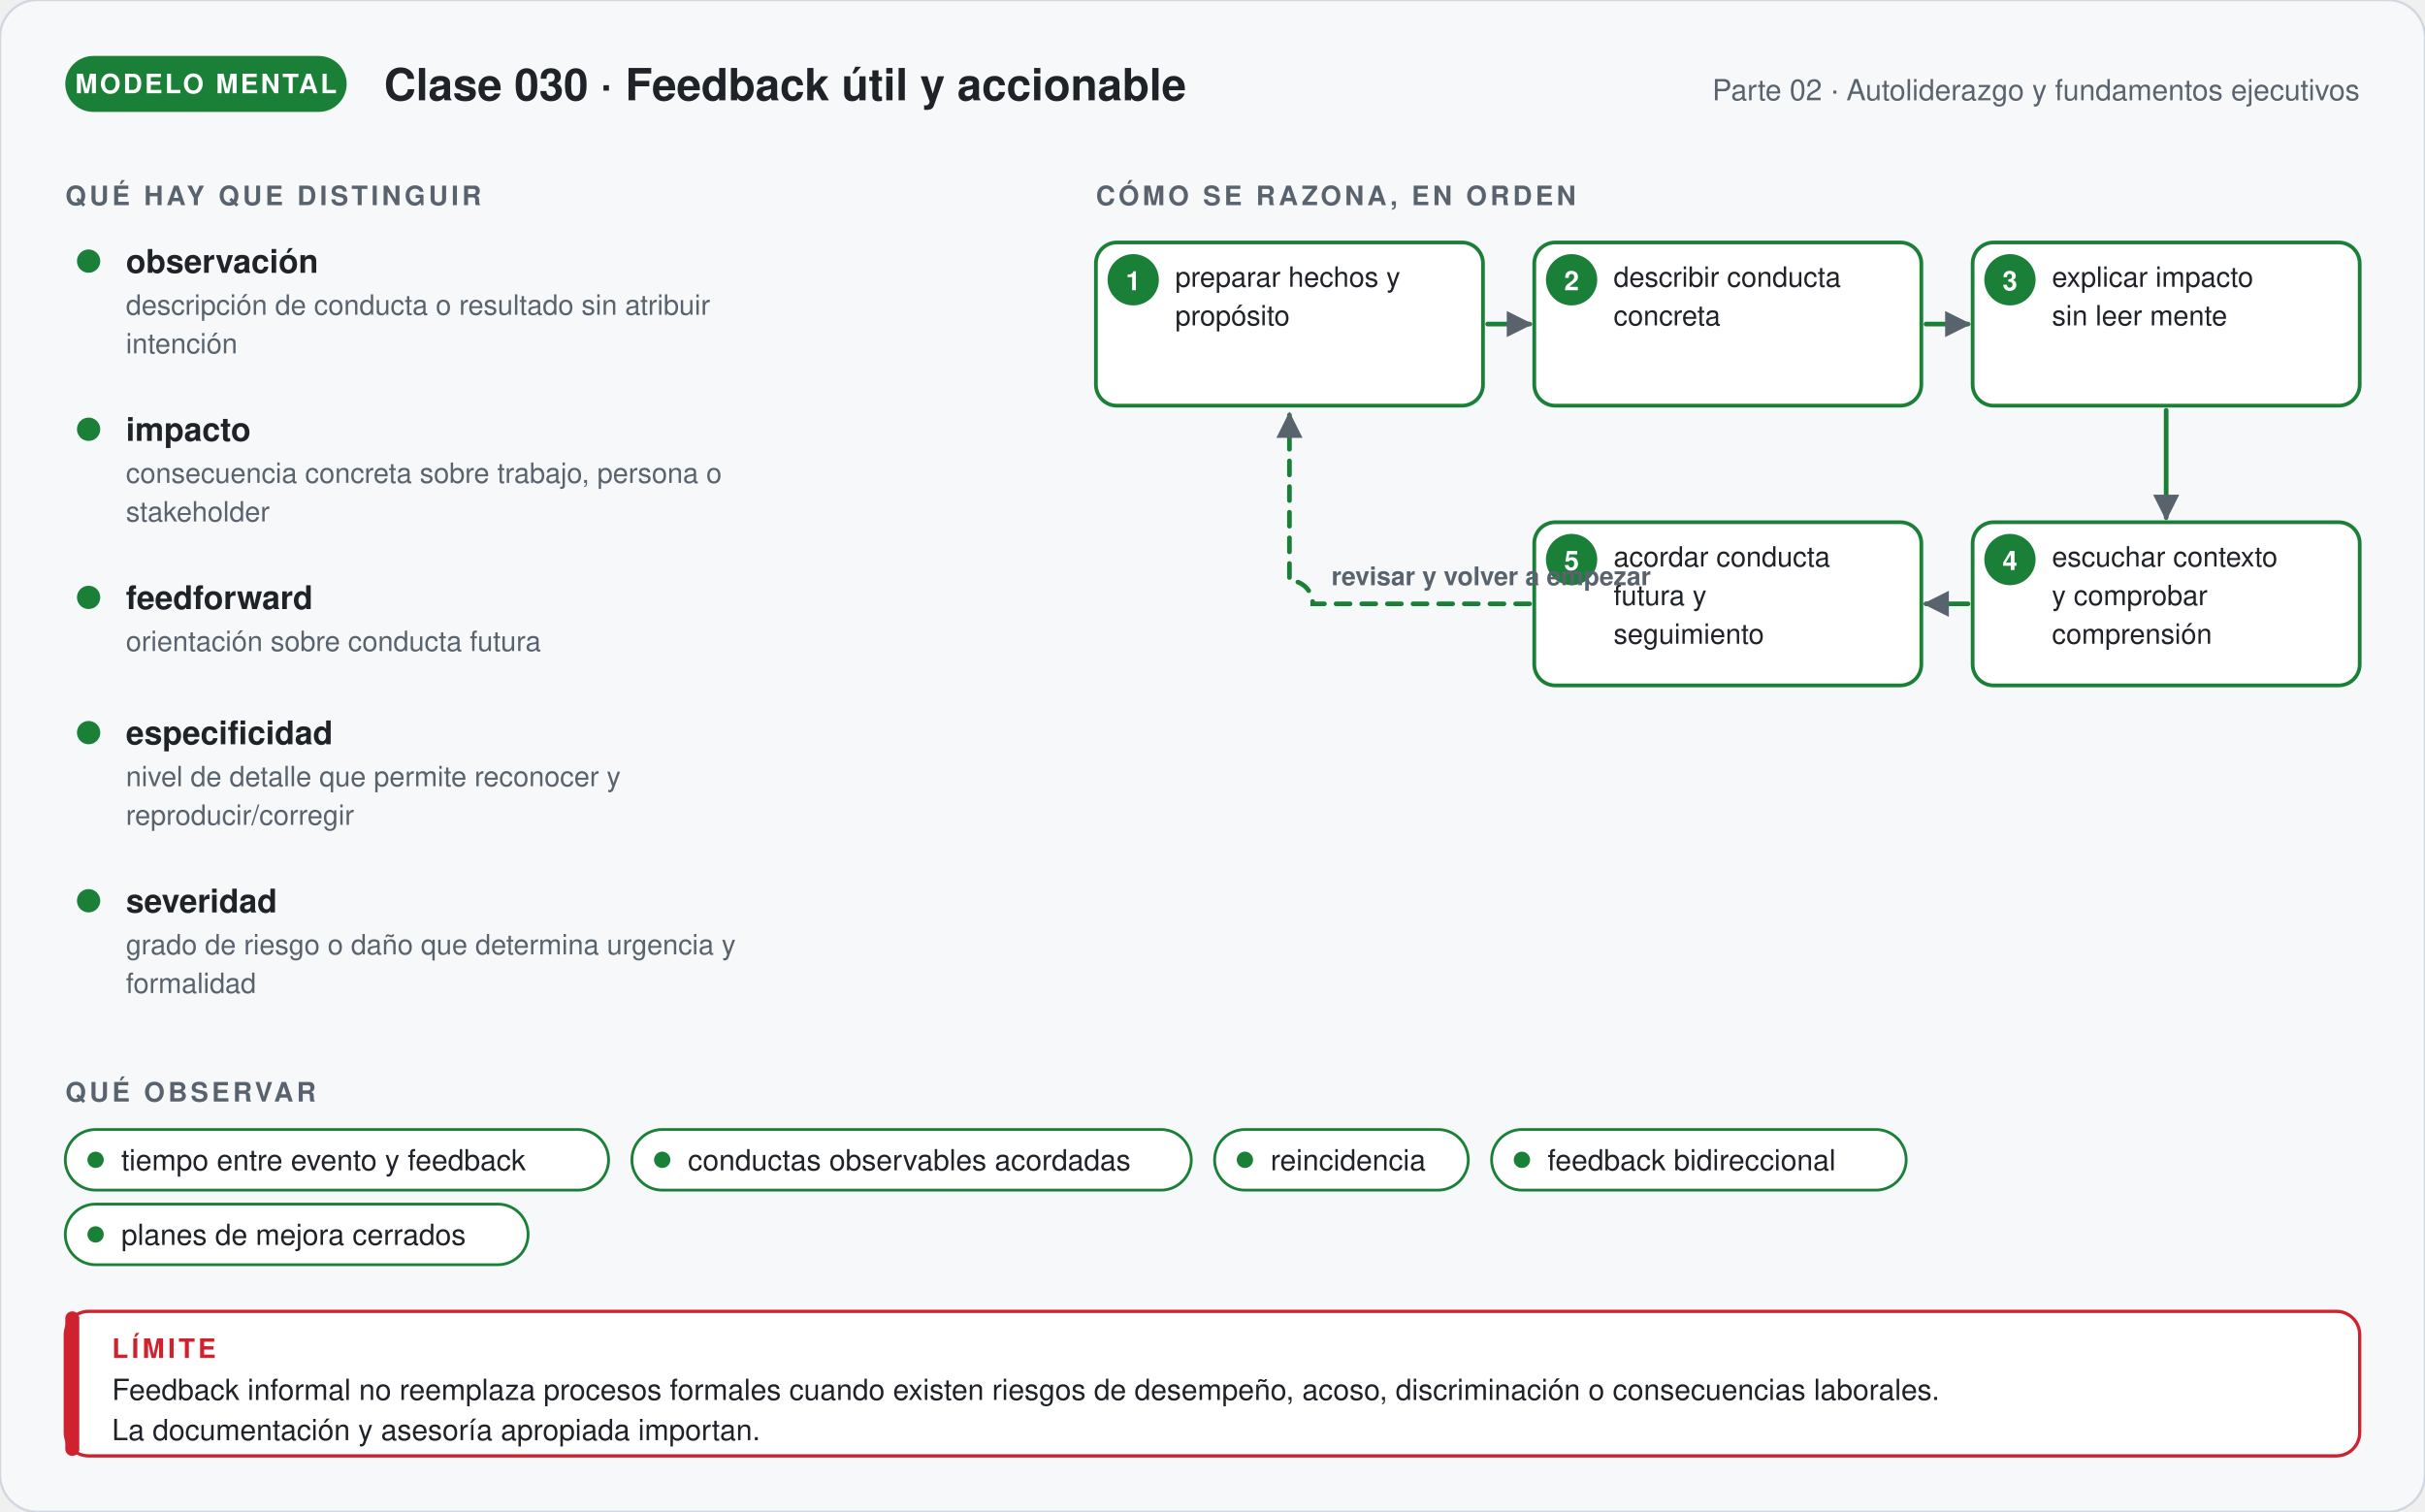
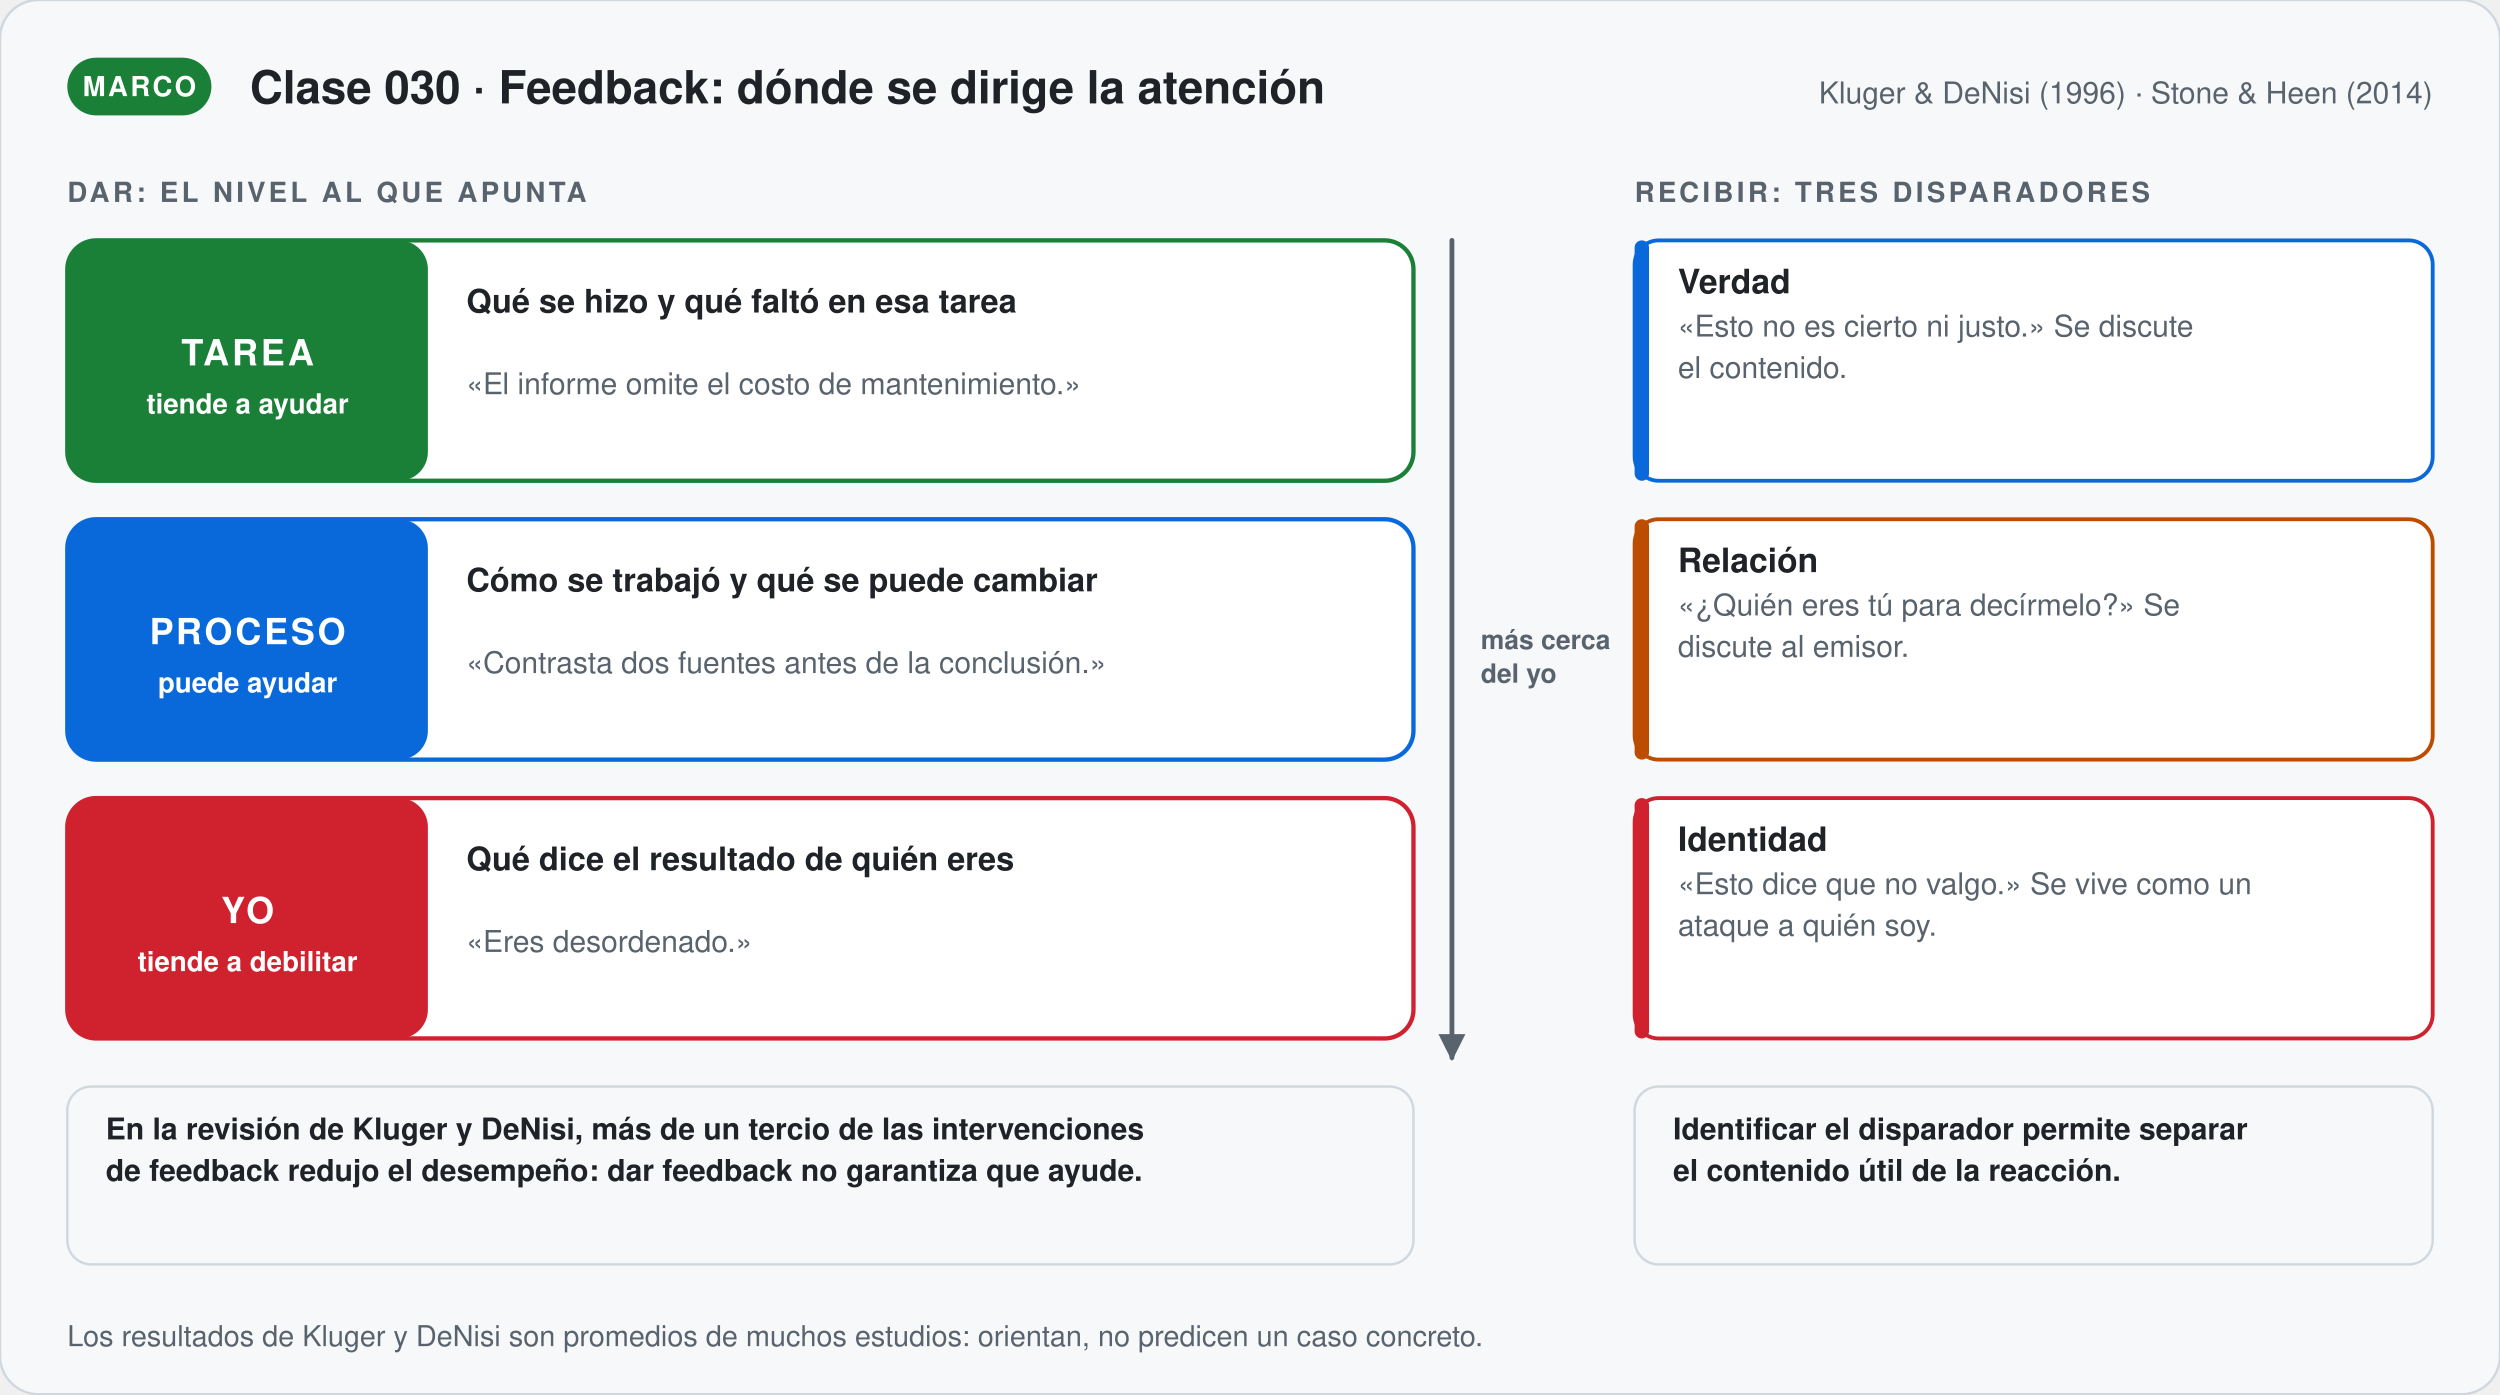
- <svg xmlns="http://www.w3.org/2000/svg" viewBox="0 0 1040 648.48" width="1040" role="img" aria-labelledby="t-g30 d-g30" font-family="'Segoe UI', 'Helvetica Neue', Helvetica, Arial, sans-serif">
+ <svg xmlns="http://www.w3.org/2000/svg" viewBox="0 0 1040 580" width="1040" role="img" aria-labelledby="t-030 d-030" font-family="'Segoe UI', 'Helvetica Neue', Helvetica, Arial, sans-serif">
  <defs>
-     <marker id="p-g30" viewBox="0 0 10 10" refX="8" refY="5" markerWidth="7" markerHeight="7" orient="auto">
+     <marker id="p-030" viewBox="0 0 10 10" refX="8" refY="5" markerWidth="7" markerHeight="7" orient="auto">
      <path d="M1,1 L9,5 L1,9 Z" fill="#59636e" />
    </marker>
  </defs>
-   <rect width="1040" height="648.48" rx="16" fill="#f6f8fa" stroke="#d0d7de" />
-   <rect x="28" y="24" width="120.67" height="24" rx="12" fill="#1a7f37" />
-   <text x="88.335" y="40" font-size="11.5" font-weight="700" fill="#ffffff" text-anchor="middle" letter-spacing="1">MODELO MENTAL</text>
-   <text x="164.67" y="43" font-size="19" font-weight="700" fill="#1f2328" text-anchor="start">Clase 030 · Feedback útil y accionable</text>
-   <text x="1012" y="43" font-size="12.5" font-weight="400" fill="#59636e" text-anchor="end">Parte 02 · Autoliderazgo y fundamentos ejecutivos</text>
-   <text x="28" y="88" font-size="11.5" font-weight="700" fill="#59636e" text-anchor="start" letter-spacing="1.4">QUÉ HAY QUE DISTINGUIR</text>
-   <circle cx="38" cy="112" r="5" fill="#1a7f37" />
-   <text x="54" y="117" font-size="14" font-weight="700" fill="#1f2328" text-anchor="start">observación</text>
-   <text x="54" y="135" font-size="12" font-weight="400" fill="#59636e" text-anchor="start">descripción de conducta o resultado sin atribuir</text>
-   <text x="54" y="151.56" font-size="12" font-weight="400" fill="#59636e" text-anchor="start">intención</text>
-   <circle cx="38" cy="184.12" r="5" fill="#1a7f37" />
-   <text x="54" y="189.12" font-size="14" font-weight="700" fill="#1f2328" text-anchor="start">impacto</text>
-   <text x="54" y="207.12" font-size="12" font-weight="400" fill="#59636e" text-anchor="start">consecuencia concreta sobre trabajo, persona o</text>
-   <text x="54" y="223.68" font-size="12" font-weight="400" fill="#59636e" text-anchor="start">stakeholder</text>
-   <circle cx="38" cy="256.24" r="5" fill="#1a7f37" />
-   <text x="54" y="261.24" font-size="14" font-weight="700" fill="#1f2328" text-anchor="start">feedforward</text>
-   <text x="54" y="279.24" font-size="12" font-weight="400" fill="#59636e" text-anchor="start">orientación sobre conducta futura</text>
-   <circle cx="38" cy="314.24" r="5" fill="#1a7f37" />
-   <text x="54" y="319.24" font-size="14" font-weight="700" fill="#1f2328" text-anchor="start">especificidad</text>
-   <text x="54" y="337.24" font-size="12" font-weight="400" fill="#59636e" text-anchor="start">nivel de detalle que permite reconocer y</text>
-   <text x="54" y="353.8" font-size="12" font-weight="400" fill="#59636e" text-anchor="start">reproducir/corregir</text>
-   <circle cx="38" cy="386.36" r="5" fill="#1a7f37" />
-   <text x="54" y="391.36" font-size="14" font-weight="700" fill="#1f2328" text-anchor="start">severidad</text>
-   <text x="54" y="409.36" font-size="12" font-weight="400" fill="#59636e" text-anchor="start">grado de riesgo o daño que determina urgencia y</text>
-   <text x="54" y="425.92" font-size="12" font-weight="400" fill="#59636e" text-anchor="start">formalidad</text>
-   <text x="470" y="88" font-size="11.5" font-weight="700" fill="#59636e" text-anchor="start" letter-spacing="1.4">CÓMO SE RAZONA, EN ORDEN</text>
-   <rect x="470" y="104" width="166" height="70" rx="9" fill="#ffffff" stroke="#1a7f37" stroke-width="1.6" />
-   <circle cx="486.0" cy="120" r="11" fill="#1a7f37" />
-   <text x="486" y="124.5" font-size="11.5" font-weight="700" fill="#ffffff" text-anchor="middle">1</text>
-   <text x="504" y="123" font-size="12" font-weight="400" fill="#1f2328" text-anchor="start">preparar hechos y</text>
-   <text x="504" y="139.56" font-size="12" font-weight="400" fill="#1f2328" text-anchor="start">propósito</text>
-   <rect x="658" y="104" width="166" height="70" rx="9" fill="#ffffff" stroke="#1a7f37" stroke-width="1.6" />
-   <circle cx="674.0" cy="120" r="11" fill="#1a7f37" />
-   <text x="674" y="124.5" font-size="11.5" font-weight="700" fill="#ffffff" text-anchor="middle">2</text>
-   <text x="692" y="123" font-size="12" font-weight="400" fill="#1f2328" text-anchor="start">describir conducta</text>
-   <text x="692" y="139.56" font-size="12" font-weight="400" fill="#1f2328" text-anchor="start">concreta</text>
-   <rect x="846" y="104" width="166" height="70" rx="9" fill="#ffffff" stroke="#1a7f37" stroke-width="1.6" />
-   <circle cx="862.0" cy="120" r="11" fill="#1a7f37" />
-   <text x="862" y="124.5" font-size="11.5" font-weight="700" fill="#ffffff" text-anchor="middle">3</text>
-   <text x="880" y="123" font-size="12" font-weight="400" fill="#1f2328" text-anchor="start">explicar impacto</text>
-   <text x="880" y="139.56" font-size="12" font-weight="400" fill="#1f2328" text-anchor="start">sin leer mente</text>
-   <rect x="846" y="224" width="166" height="70" rx="9" fill="#ffffff" stroke="#1a7f37" stroke-width="1.6" />
-   <circle cx="862.0" cy="240" r="11" fill="#1a7f37" />
-   <text x="862" y="244.5" font-size="11.5" font-weight="700" fill="#ffffff" text-anchor="middle">4</text>
-   <text x="880" y="243" font-size="12" font-weight="400" fill="#1f2328" text-anchor="start">escuchar contexto</text>
-   <text x="880" y="259.56" font-size="12" font-weight="400" fill="#1f2328" text-anchor="start">y comprobar</text>
-   <text x="880" y="276.12" font-size="12" font-weight="400" fill="#1f2328" text-anchor="start">comprensión</text>
-   <rect x="658" y="224" width="166" height="70" rx="9" fill="#ffffff" stroke="#1a7f37" stroke-width="1.6" />
-   <circle cx="674.0" cy="240" r="11" fill="#1a7f37" />
-   <text x="674" y="244.5" font-size="11.5" font-weight="700" fill="#ffffff" text-anchor="middle">5</text>
-   <text x="692" y="243" font-size="12" font-weight="400" fill="#1f2328" text-anchor="start">acordar conducta</text>
-   <text x="692" y="259.56" font-size="12" font-weight="400" fill="#1f2328" text-anchor="start">futura y</text>
-   <text x="692" y="276.12" font-size="12" font-weight="400" fill="#1f2328" text-anchor="start">seguimiento</text>
-   <path d="M638,139 L656,139" stroke="#1a7f37" stroke-width="2" fill="none" stroke-linecap="round" marker-end="url(#p-g30)" />
-   <path d="M826,139 L844,139" stroke="#1a7f37" stroke-width="2" fill="none" stroke-linecap="round" marker-end="url(#p-g30)" />
-   <path d="M929,176 L929,222" stroke="#1a7f37" stroke-width="2" fill="none" stroke-linecap="round" marker-end="url(#p-g30)" />
-   <path d="M844,259 L826,259" stroke="#1a7f37" stroke-width="2" fill="none" stroke-linecap="round" marker-end="url(#p-g30)" />
-   <path d="M656.0,259.0 H563.0 a10,10 0 0 0 -10,-10 V178" stroke="#1a7f37" stroke-width="2" fill="none" stroke-dasharray="6 5" stroke-linecap="round" marker-end="url(#p-g30)" />
-   <text x="571" y="251" font-size="11" font-weight="600" fill="#59636e" text-anchor="start">revisar y volver a empezar</text>
-   <text x="28" y="472.48" font-size="11.5" font-weight="700" fill="#59636e" text-anchor="start" letter-spacing="1.4">QUÉ OBSERVAR</text>
-   <rect x="28" y="484.48" width="233" height="26" rx="13" fill="#ffffff" stroke="#1a7f37" stroke-width="1.2" />
-   <circle cx="41" cy="497.48" r="3.5" fill="#1a7f37" />
-   <text x="52" y="501.98" font-size="12.5" font-weight="400" fill="#1f2328" text-anchor="start">tiempo entre evento y feedback</text>
-   <rect x="271" y="484.48" width="239.9" height="26" rx="13" fill="#ffffff" stroke="#1a7f37" stroke-width="1.2" />
-   <circle cx="284" cy="497.48" r="3.5" fill="#1a7f37" />
-   <text x="295" y="501.98" font-size="12.5" font-weight="400" fill="#1f2328" text-anchor="start">conductas observables acordadas</text>
-   <rect x="520.9" y="484.48" width="108.8" height="26" rx="13" fill="#ffffff" stroke="#1a7f37" stroke-width="1.2" />
-   <circle cx="533.9" cy="497.48" r="3.5" fill="#1a7f37" />
-   <text x="544.9" y="501.98" font-size="12.5" font-weight="400" fill="#1f2328" text-anchor="start">reincidencia</text>
-   <rect x="639.7" y="484.48" width="177.8" height="26" rx="13" fill="#ffffff" stroke="#1a7f37" stroke-width="1.2" />
-   <circle cx="652.7" cy="497.48" r="3.5" fill="#1a7f37" />
-   <text x="663.7" y="501.98" font-size="12.5" font-weight="400" fill="#1f2328" text-anchor="start">feedback bidireccional</text>
-   <rect x="28" y="516.48" width="198.5" height="26" rx="13" fill="#ffffff" stroke="#1a7f37" stroke-width="1.2" />
-   <circle cx="41" cy="529.48" r="3.5" fill="#1a7f37" />
-   <text x="52" y="533.98" font-size="12.5" font-weight="400" fill="#1f2328" text-anchor="start">planes de mejora cerrados</text>
-   <rect x="28" y="562.48" width="984" height="62" rx="10" fill="#ffffff" stroke="#cf222e" stroke-width="1.4" />
-   <rect x="28" y="562.48" width="6" height="62" rx="3" fill="#cf222e" />
-   <text x="48" y="582.48" font-size="11.5" font-weight="700" fill="#cf222e" text-anchor="start" letter-spacing="1.4">LÍMITE</text>
-   <text x="48" y="600.48" font-size="12.5" font-weight="400" fill="#1f2328" text-anchor="start">Feedback informal no reemplaza procesos formales cuando existen riesgos de desempeño, acoso, discriminación o consecuencias laborales.</text>
-   <text x="48" y="617.73" font-size="12.5" font-weight="400" fill="#1f2328" text-anchor="start">La documentación y asesoría apropiada importan.</text>
+   <rect width="1040" height="580" rx="16" fill="#f6f8fa" stroke="#d0d7de" />
+   <rect x="28" y="24" width="59.95" height="24" rx="12" fill="#1a7f37" />
+   <text x="57.975" y="40" font-size="11.5" font-weight="700" fill="#ffffff" text-anchor="middle" letter-spacing="1">MARCO</text>
+   <text x="103.95" y="43" font-size="19" font-weight="700" fill="#1f2328" text-anchor="start">Clase 030 · Feedback: dónde se dirige la atención</text>
+   <text x="1012" y="43" font-size="12.5" font-weight="400" fill="#59636e" text-anchor="end">Kluger &amp; DeNisi (1996) · Stone &amp; Heen (2014)</text>
+   <text x="28" y="84" font-size="11.5" font-weight="700" fill="#59636e" text-anchor="start" letter-spacing="1.4">DAR: EL NIVEL AL QUE APUNTA</text>
+   <rect x="28" y="100" width="560" height="100" rx="12" fill="#ffffff" stroke="#1a7f37" stroke-width="1.8" />
+   <rect x="28" y="100" width="150" height="100" rx="12" fill="#1a7f37" />
+   <text x="103" y="152" font-size="15" font-weight="800" fill="#ffffff" text-anchor="middle" letter-spacing="1.2">TAREA</text>
+   <text x="103" y="172" font-size="11.5" font-weight="600" fill="#ffffff" text-anchor="middle">tiende a ayudar</text>
+   <text x="194" y="130" font-size="13.5" font-weight="600" fill="#1f2328" text-anchor="start">Qué se hizo y qué faltó en esa tarea</text>
+   <text x="194" y="164" font-size="12.5" font-weight="400" fill="#59636e" text-anchor="start">«El informe omite el costo de mantenimiento.»</text>
+   <rect x="28" y="216" width="560" height="100" rx="12" fill="#ffffff" stroke="#0969da" stroke-width="1.8" />
+   <rect x="28" y="216" width="150" height="100" rx="12" fill="#0969da" />
+   <text x="103" y="268" font-size="15" font-weight="800" fill="#ffffff" text-anchor="middle" letter-spacing="1.2">PROCESO</text>
+   <text x="103" y="288" font-size="11.5" font-weight="600" fill="#ffffff" text-anchor="middle">puede ayudar</text>
+   <text x="194" y="246" font-size="13.5" font-weight="600" fill="#1f2328" text-anchor="start">Cómo se trabajó y qué se puede cambiar</text>
+   <text x="194" y="280" font-size="12.5" font-weight="400" fill="#59636e" text-anchor="start">«Contrasta dos fuentes antes de la conclusión.»</text>
+   <rect x="28" y="332" width="560" height="100" rx="12" fill="#ffffff" stroke="#cf222e" stroke-width="1.8" />
+   <rect x="28" y="332" width="150" height="100" rx="12" fill="#cf222e" />
+   <text x="103" y="384" font-size="15" font-weight="800" fill="#ffffff" text-anchor="middle" letter-spacing="1.2">YO</text>
+   <text x="103" y="404" font-size="11.5" font-weight="600" fill="#ffffff" text-anchor="middle">tiende a debilitar</text>
+   <text x="194" y="362" font-size="13.5" font-weight="600" fill="#1f2328" text-anchor="start">Qué dice el resultado de quién eres</text>
+   <text x="194" y="396" font-size="12.5" font-weight="400" fill="#59636e" text-anchor="start">«Eres desordenado.»</text>
+   <path d="M604,100 L604,440" stroke="#59636e" stroke-width="2" fill="none" stroke-linecap="round" marker-end="url(#p-030)" />
+   <text x="616" y="270" font-size="11" font-weight="600" fill="#59636e" text-anchor="start">más cerca</text>
+   <text x="616" y="284" font-size="11" font-weight="600" fill="#59636e" text-anchor="start">del yo</text>
+   <rect x="28" y="452" width="560" height="74" rx="10" fill="#f6f8fa" stroke="#d0d7de" stroke-width="1" />
+   <text x="44" y="474" font-size="12.5" font-weight="600" fill="#1f2328" text-anchor="start">En la revisión de Kluger y DeNisi, más de un tercio de las intervenciones</text>
+   <text x="44" y="491.25" font-size="12.5" font-weight="600" fill="#1f2328" text-anchor="start">de feedback redujo el desempeño: dar feedback no garantiza que ayude.</text>
+   <text x="680" y="84" font-size="11.5" font-weight="700" fill="#59636e" text-anchor="start" letter-spacing="1.4">RECIBIR: TRES DISPARADORES</text>
+   <rect x="680" y="100" width="332" height="100" rx="10" fill="#ffffff" stroke="#0969da" stroke-width="1.6" />
+   <rect x="680" y="100" width="6" height="100" rx="3" fill="#0969da" />
+   <text x="698" y="122" font-size="14" font-weight="700" fill="#1f2328" text-anchor="start">Verdad</text>
+   <text x="698" y="140" font-size="12.5" font-weight="400" fill="#59636e" text-anchor="start">«Esto no es cierto ni justo.» Se discute</text>
+   <text x="698" y="157.25" font-size="12.5" font-weight="400" fill="#59636e" text-anchor="start">el contenido.</text>
+   <rect x="680" y="216" width="332" height="100" rx="10" fill="#ffffff" stroke="#bc4c00" stroke-width="1.6" />
+   <rect x="680" y="216" width="6" height="100" rx="3" fill="#bc4c00" />
+   <text x="698" y="238" font-size="14" font-weight="700" fill="#1f2328" text-anchor="start">Relación</text>
+   <text x="698" y="256" font-size="12.5" font-weight="400" fill="#59636e" text-anchor="start">«¿Quién eres tú para decírmelo?» Se</text>
+   <text x="698" y="273.25" font-size="12.5" font-weight="400" fill="#59636e" text-anchor="start">discute al emisor.</text>
+   <rect x="680" y="332" width="332" height="100" rx="10" fill="#ffffff" stroke="#cf222e" stroke-width="1.6" />
+   <rect x="680" y="332" width="6" height="100" rx="3" fill="#cf222e" />
+   <text x="698" y="354" font-size="14" font-weight="700" fill="#1f2328" text-anchor="start">Identidad</text>
+   <text x="698" y="372" font-size="12.5" font-weight="400" fill="#59636e" text-anchor="start">«Esto dice que no valgo.» Se vive como un</text>
+   <text x="698" y="389.25" font-size="12.5" font-weight="400" fill="#59636e" text-anchor="start">ataque a quién soy.</text>
+   <rect x="680" y="452" width="332" height="74" rx="10" fill="#f6f8fa" stroke="#d0d7de" stroke-width="1" />
+   <text x="696" y="474" font-size="12.5" font-weight="600" fill="#1f2328" text-anchor="start">Identificar el disparador permite separar</text>
+   <text x="696" y="491.25" font-size="12.5" font-weight="600" fill="#1f2328" text-anchor="start">el contenido útil de la reacción.</text>
+   <text x="28" y="560" font-size="12" font-weight="400" fill="#59636e" text-anchor="start">Los resultados de Kluger y DeNisi son promedios de muchos estudios: orientan, no predicen un caso concreto.</text>
</svg>
